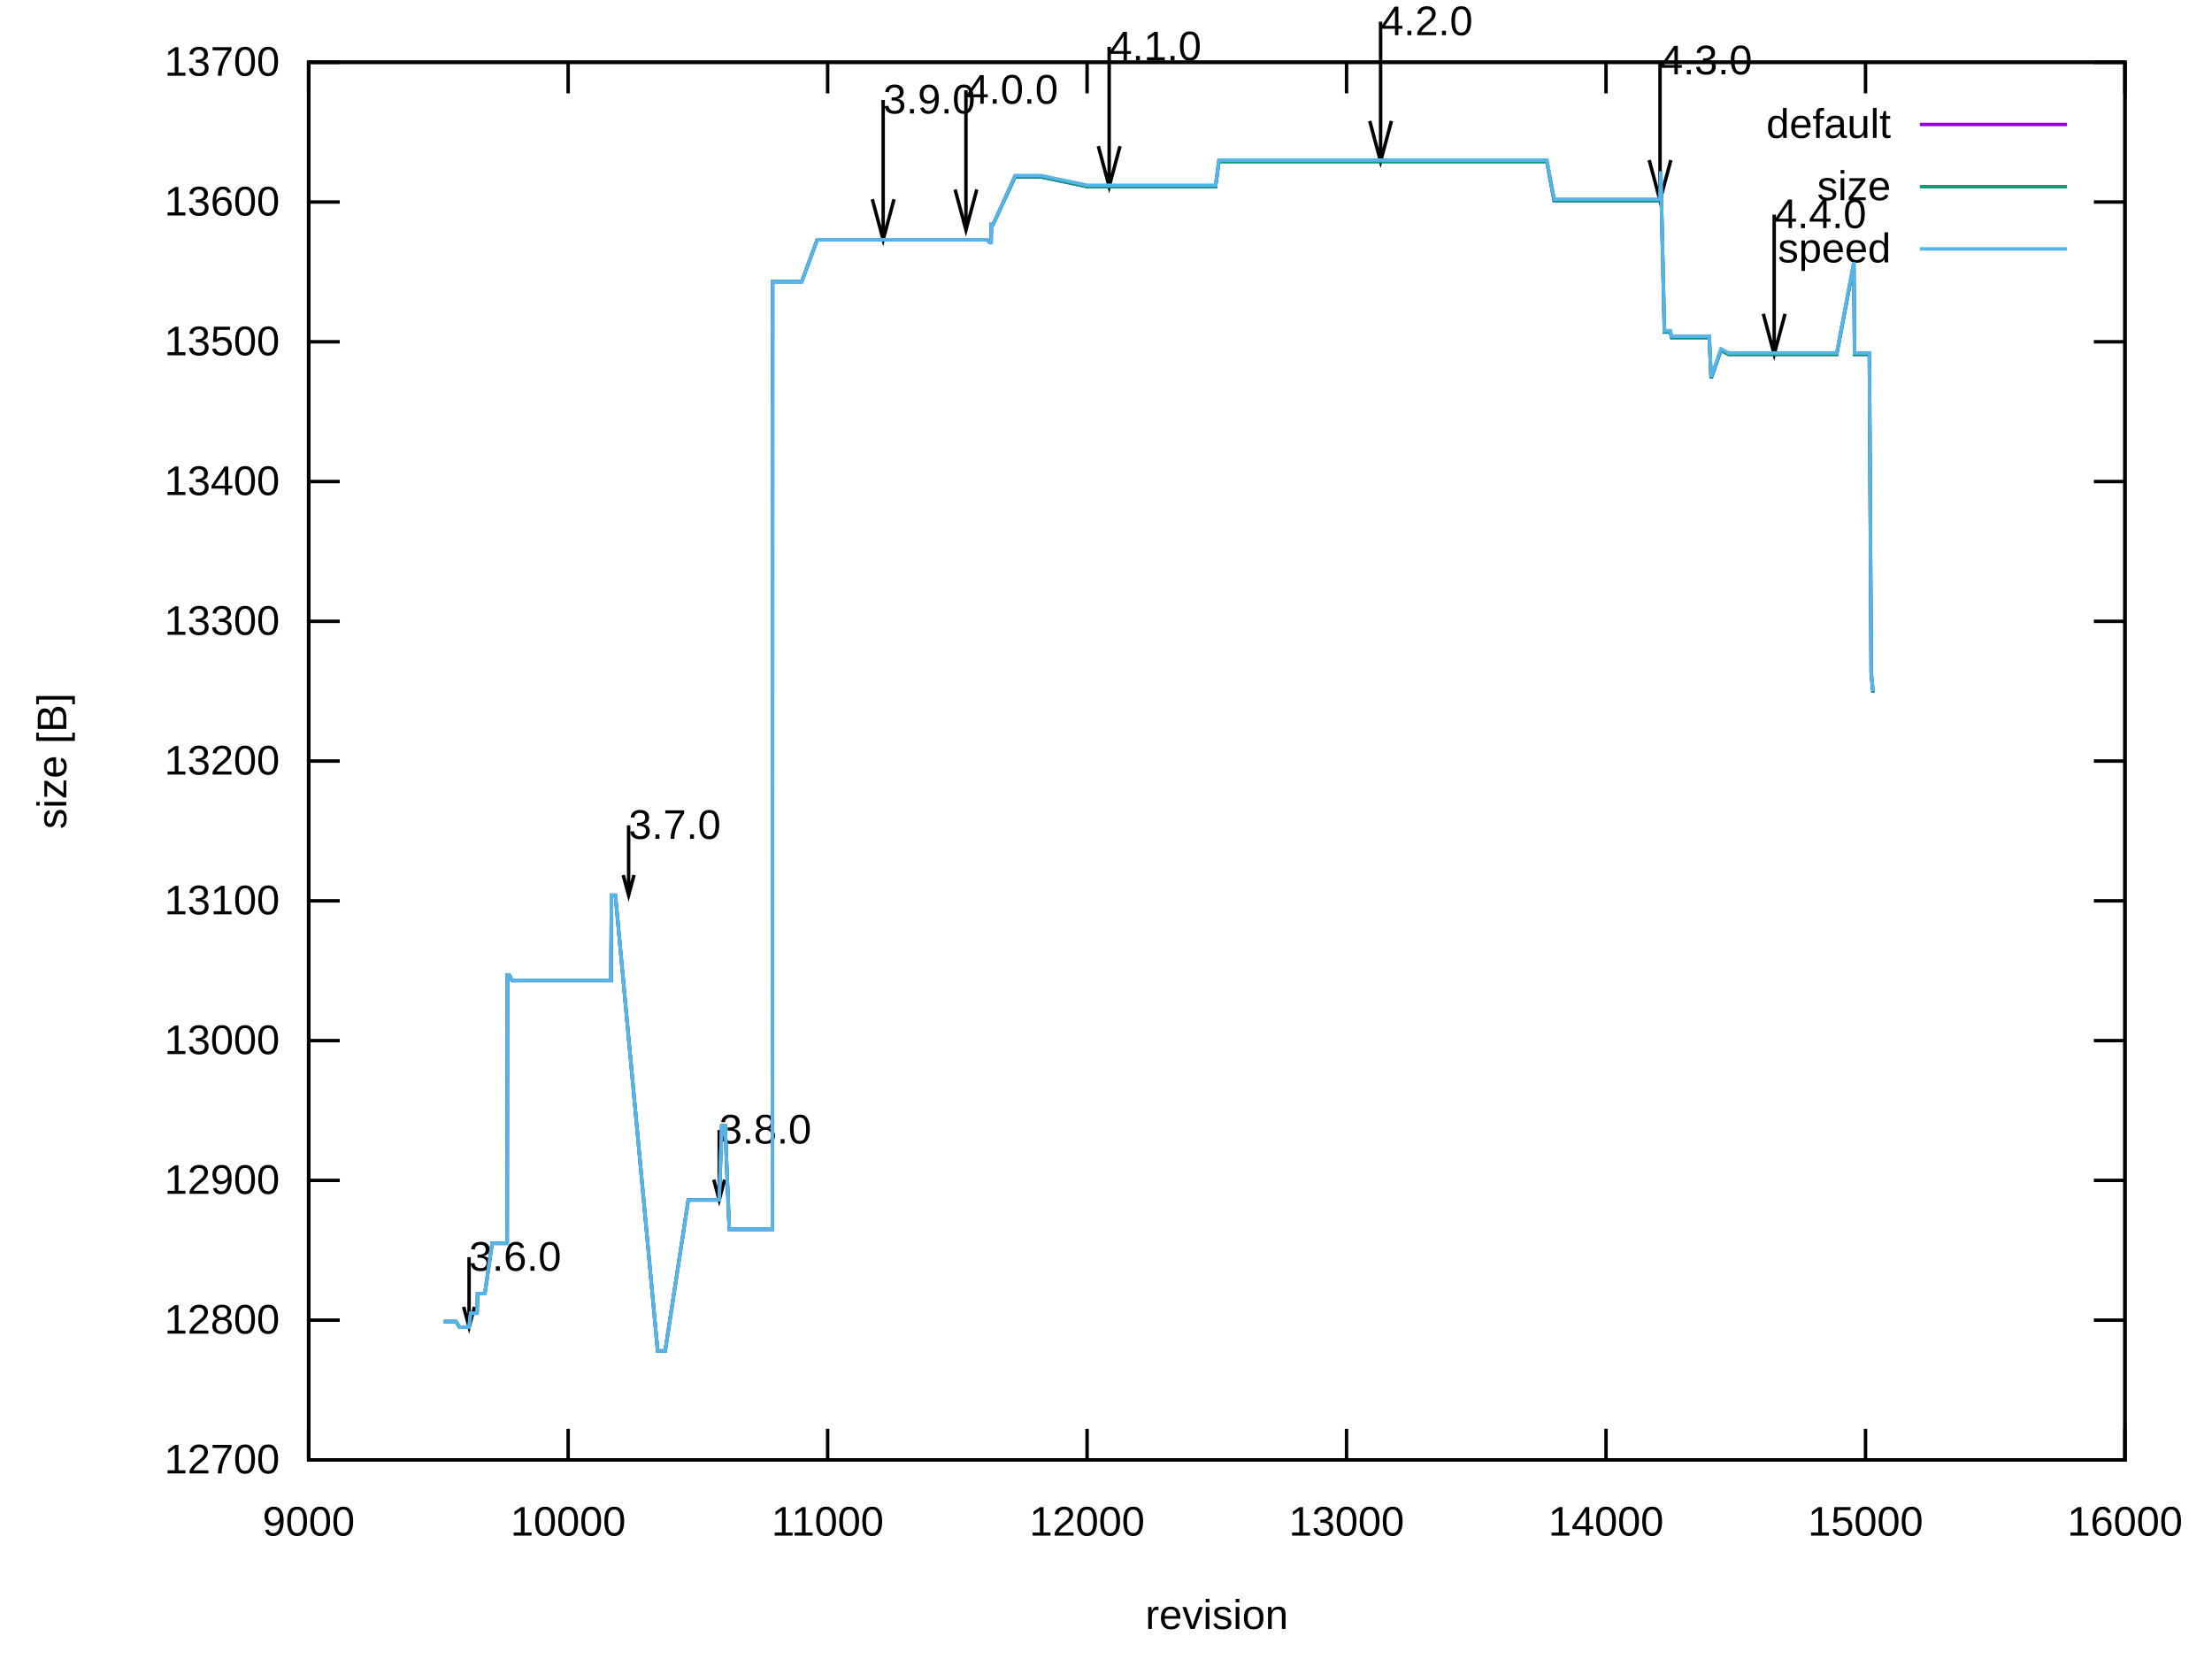
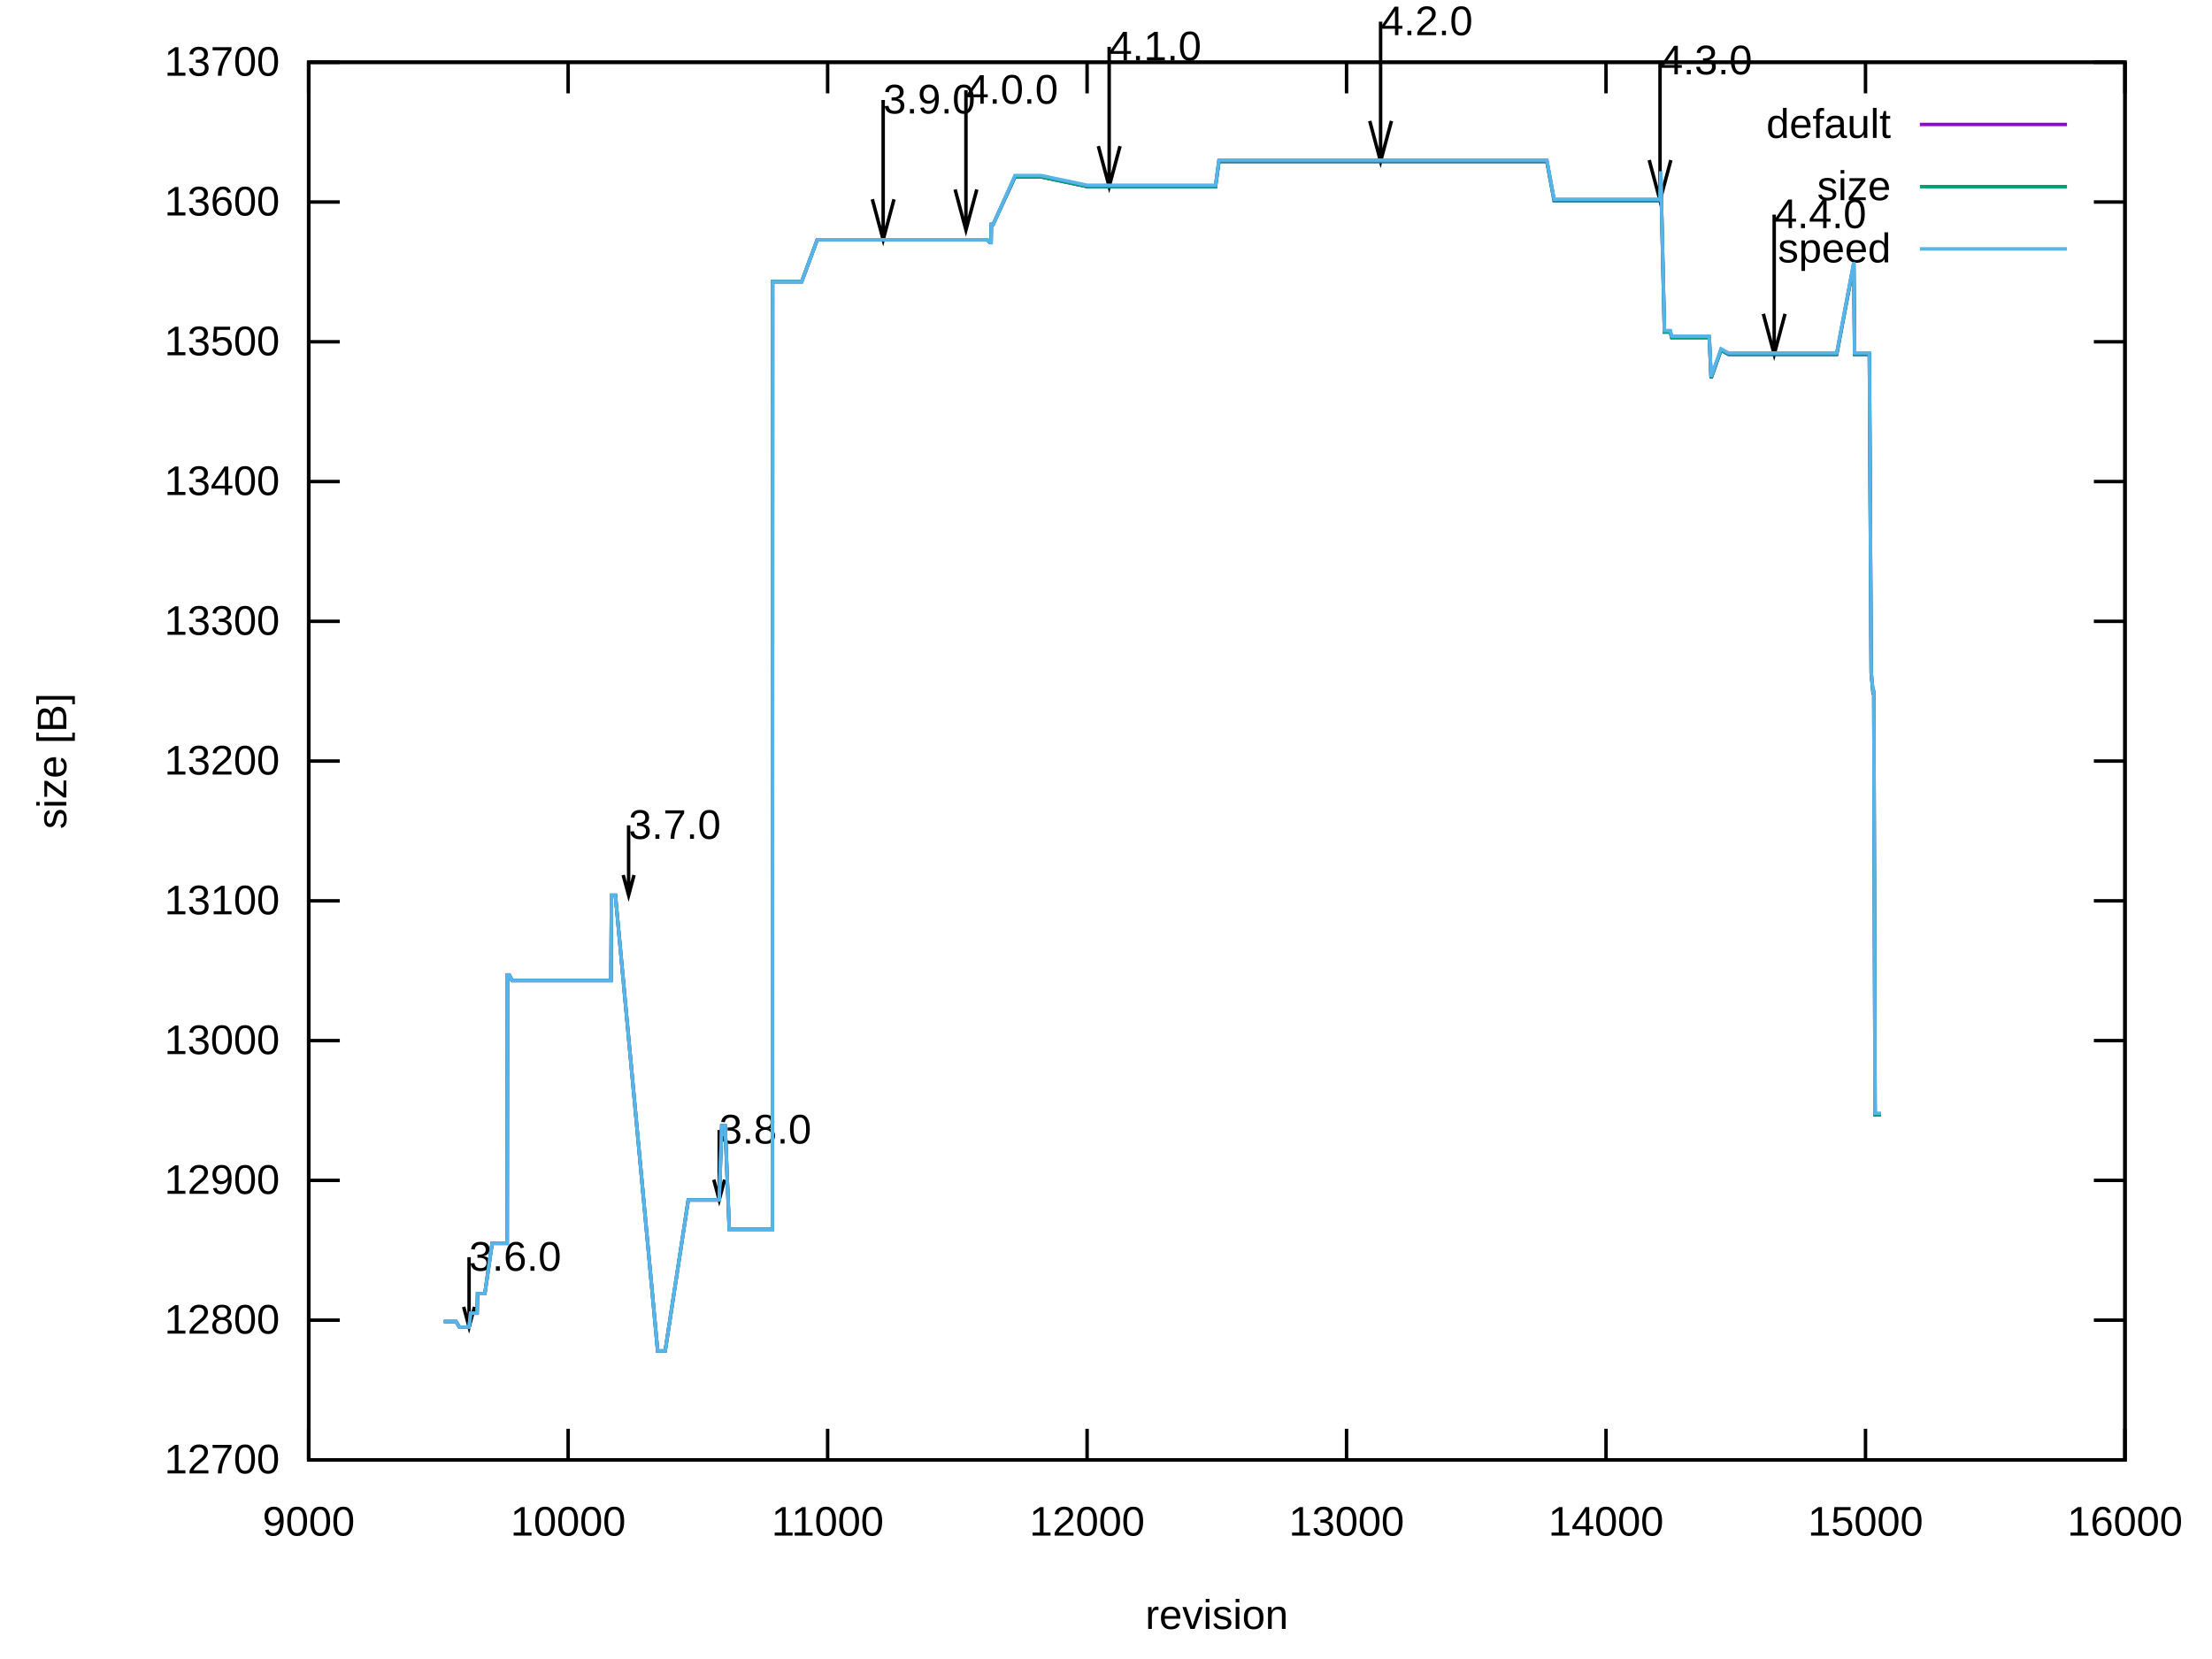
<svg xmlns="http://www.w3.org/2000/svg" xmlns:xlink="http://www.w3.org/1999/xlink" width="640" height="480" viewBox="0 0 640 480">
  <g id="gnuplot_canvas">
    <rect x="0" y="0" width="640" height="480" fill="none" />
    <defs>
      <circle id="gpDot" r="0.5" stroke-width="0.5" stroke="currentColor" />
      <path id="gpPt0" stroke-width="0.222" stroke="currentColor" d="M-1,0 h2 M0,-1 v2" />
      <path id="gpPt1" stroke-width="0.222" stroke="currentColor" d="M-1,-1 L1,1 M1,-1 L-1,1" />
      <path id="gpPt2" stroke-width="0.222" stroke="currentColor" d="M-1,0 L1,0 M0,-1 L0,1 M-1,-1 L1,1 M-1,1 L1,-1" />
      <rect id="gpPt3" stroke-width="0.222" stroke="currentColor" x="-1" y="-1" width="2" height="2" />
      <rect id="gpPt4" stroke-width="0.222" stroke="currentColor" fill="currentColor" x="-1" y="-1" width="2" height="2" />
      <circle id="gpPt5" stroke-width="0.222" stroke="currentColor" cx="0" cy="0" r="1" />
      <use xlink:href="#gpPt5" id="gpPt6" fill="currentColor" stroke="none" />
      <path id="gpPt7" stroke-width="0.222" stroke="currentColor" d="M0,-1.33 L-1.33,0.67 L1.33,0.67 z" />
      <use xlink:href="#gpPt7" id="gpPt8" fill="currentColor" stroke="none" />
      <use xlink:href="#gpPt7" id="gpPt9" stroke="currentColor" transform="rotate(180)" />
      <use xlink:href="#gpPt9" id="gpPt10" fill="currentColor" stroke="none" />
      <use xlink:href="#gpPt3" id="gpPt11" stroke="currentColor" transform="rotate(45)" />
      <use xlink:href="#gpPt11" id="gpPt12" fill="currentColor" stroke="none" />
      <path id="gpPt13" stroke-width="0.222" stroke="currentColor" d="M0,1.330 L1.265,0.411 L0.782,-1.067 L-0.782,-1.076 L-1.265,0.411 z" />
      <use xlink:href="#gpPt13" id="gpPt14" fill="currentColor" stroke="none" />
      <filter id="textbox" filterUnits="objectBoundingBox" x="0" y="0" height="1" width="1">
        <feFlood flood-color="white" flood-opacity="1" result="bgnd" />
        <feComposite in="SourceGraphic" in2="bgnd" operator="atop" />
      </filter>
      <filter id="greybox" filterUnits="objectBoundingBox" x="0" y="0" height="1" width="1">
        <feFlood flood-color="lightgrey" flood-opacity="1" result="grey" />
        <feComposite in="SourceGraphic" in2="grey" operator="atop" />
      </filter>
    </defs>
    <g fill="none" color="white" stroke="currentColor" stroke-width="1.00" stroke-linecap="butt" stroke-linejoin="miter">
</g>
    <g fill="none" color="black" stroke="currentColor" stroke-width="1.00" stroke-linecap="butt" stroke-linejoin="miter">
      <path stroke="black" d="M89.31,422.40 L98.31,422.40 M614.82,422.40 L605.82,422.40  " />
      <g transform="translate(80.92,426.30)" stroke="none" fill="black" font-family="Arial" font-size="12.00" text-anchor="end">
        <text>
          <tspan font-family="Arial"> 12700</tspan>
        </text>
      </g>
    </g>
    <g fill="none" color="black" stroke="currentColor" stroke-width="1.00" stroke-linecap="butt" stroke-linejoin="miter">
      <path stroke="black" d="M89.31,381.96 L98.31,381.96 M614.82,381.96 L605.82,381.96  " />
      <g transform="translate(80.92,385.86)" stroke="none" fill="black" font-family="Arial" font-size="12.00" text-anchor="end">
        <text>
          <tspan font-family="Arial"> 12800</tspan>
        </text>
      </g>
    </g>
    <g fill="none" color="black" stroke="currentColor" stroke-width="1.00" stroke-linecap="butt" stroke-linejoin="miter">
      <path stroke="black" d="M89.31,341.52 L98.31,341.52 M614.82,341.52 L605.82,341.52  " />
      <g transform="translate(80.92,345.42)" stroke="none" fill="black" font-family="Arial" font-size="12.00" text-anchor="end">
        <text>
          <tspan font-family="Arial"> 12900</tspan>
        </text>
      </g>
    </g>
    <g fill="none" color="black" stroke="currentColor" stroke-width="1.00" stroke-linecap="butt" stroke-linejoin="miter">
      <path stroke="black" d="M89.31,301.08 L98.31,301.08 M614.82,301.08 L605.82,301.08  " />
      <g transform="translate(80.92,304.98)" stroke="none" fill="black" font-family="Arial" font-size="12.00" text-anchor="end">
        <text>
          <tspan font-family="Arial"> 13000</tspan>
        </text>
      </g>
    </g>
    <g fill="none" color="black" stroke="currentColor" stroke-width="1.00" stroke-linecap="butt" stroke-linejoin="miter">
      <path stroke="black" d="M89.31,260.64 L98.31,260.64 M614.82,260.64 L605.82,260.64  " />
      <g transform="translate(80.92,264.54)" stroke="none" fill="black" font-family="Arial" font-size="12.00" text-anchor="end">
        <text>
          <tspan font-family="Arial"> 13100</tspan>
        </text>
      </g>
    </g>
    <g fill="none" color="black" stroke="currentColor" stroke-width="1.00" stroke-linecap="butt" stroke-linejoin="miter">
      <path stroke="black" d="M89.31,220.20 L98.31,220.20 M614.82,220.20 L605.82,220.20  " />
      <g transform="translate(80.92,224.10)" stroke="none" fill="black" font-family="Arial" font-size="12.00" text-anchor="end">
        <text>
          <tspan font-family="Arial"> 13200</tspan>
        </text>
      </g>
    </g>
    <g fill="none" color="black" stroke="currentColor" stroke-width="1.00" stroke-linecap="butt" stroke-linejoin="miter">
      <path stroke="black" d="M89.31,179.77 L98.31,179.77 M614.82,179.77 L605.82,179.77  " />
      <g transform="translate(80.92,183.67)" stroke="none" fill="black" font-family="Arial" font-size="12.00" text-anchor="end">
        <text>
          <tspan font-family="Arial"> 13300</tspan>
        </text>
      </g>
    </g>
    <g fill="none" color="black" stroke="currentColor" stroke-width="1.00" stroke-linecap="butt" stroke-linejoin="miter">
      <path stroke="black" d="M89.31,139.33 L98.31,139.33 M614.82,139.33 L605.82,139.33  " />
      <g transform="translate(80.92,143.23)" stroke="none" fill="black" font-family="Arial" font-size="12.00" text-anchor="end">
        <text>
          <tspan font-family="Arial"> 13400</tspan>
        </text>
      </g>
    </g>
    <g fill="none" color="black" stroke="currentColor" stroke-width="1.00" stroke-linecap="butt" stroke-linejoin="miter">
      <path stroke="black" d="M89.31,98.89 L98.31,98.89 M614.82,98.89 L605.82,98.89  " />
      <g transform="translate(80.92,102.79)" stroke="none" fill="black" font-family="Arial" font-size="12.00" text-anchor="end">
        <text>
          <tspan font-family="Arial"> 13500</tspan>
        </text>
      </g>
    </g>
    <g fill="none" color="black" stroke="currentColor" stroke-width="1.00" stroke-linecap="butt" stroke-linejoin="miter">
      <path stroke="black" d="M89.31,58.45 L98.31,58.45 M614.82,58.45 L605.82,58.45  " />
      <g transform="translate(80.92,62.35)" stroke="none" fill="black" font-family="Arial" font-size="12.00" text-anchor="end">
        <text>
          <tspan font-family="Arial"> 13600</tspan>
        </text>
      </g>
    </g>
    <g fill="none" color="black" stroke="currentColor" stroke-width="1.00" stroke-linecap="butt" stroke-linejoin="miter">
      <path stroke="black" d="M89.31,18.01 L98.31,18.01 M614.82,18.01 L605.82,18.01  " />
      <g transform="translate(80.92,21.91)" stroke="none" fill="black" font-family="Arial" font-size="12.00" text-anchor="end">
        <text>
          <tspan font-family="Arial"> 13700</tspan>
        </text>
      </g>
    </g>
    <g fill="none" color="black" stroke="currentColor" stroke-width="1.00" stroke-linecap="butt" stroke-linejoin="miter">
      <path stroke="black" d="M89.31,422.40 L89.31,413.40 M89.31,18.01 L89.31,27.01  " />
      <g transform="translate(89.31,444.30)" stroke="none" fill="black" font-family="Arial" font-size="12.00" text-anchor="middle">
        <text>
          <tspan font-family="Arial"> 9000</tspan>
        </text>
      </g>
    </g>
    <g fill="none" color="black" stroke="currentColor" stroke-width="1.00" stroke-linecap="butt" stroke-linejoin="miter">
      <path stroke="black" d="M164.38,422.40 L164.38,413.40 M164.38,18.01 L164.38,27.01  " />
      <g transform="translate(164.38,444.30)" stroke="none" fill="black" font-family="Arial" font-size="12.00" text-anchor="middle">
        <text>
          <tspan font-family="Arial"> 10000</tspan>
        </text>
      </g>
    </g>
    <g fill="none" color="black" stroke="currentColor" stroke-width="1.00" stroke-linecap="butt" stroke-linejoin="miter">
      <path stroke="black" d="M239.46,422.40 L239.46,413.40 M239.46,18.01 L239.46,27.01  " />
      <g transform="translate(239.46,444.30)" stroke="none" fill="black" font-family="Arial" font-size="12.00" text-anchor="middle">
        <text>
          <tspan font-family="Arial"> 11000</tspan>
        </text>
      </g>
    </g>
    <g fill="none" color="black" stroke="currentColor" stroke-width="1.00" stroke-linecap="butt" stroke-linejoin="miter">
      <path stroke="black" d="M314.53,422.40 L314.53,413.40 M314.53,18.01 L314.53,27.01  " />
      <g transform="translate(314.53,444.30)" stroke="none" fill="black" font-family="Arial" font-size="12.00" text-anchor="middle">
        <text>
          <tspan font-family="Arial"> 12000</tspan>
        </text>
      </g>
    </g>
    <g fill="none" color="black" stroke="currentColor" stroke-width="1.00" stroke-linecap="butt" stroke-linejoin="miter">
      <path stroke="black" d="M389.60,422.40 L389.60,413.40 M389.60,18.01 L389.60,27.01  " />
      <g transform="translate(389.60,444.30)" stroke="none" fill="black" font-family="Arial" font-size="12.00" text-anchor="middle">
        <text>
          <tspan font-family="Arial"> 13000</tspan>
        </text>
      </g>
    </g>
    <g fill="none" color="black" stroke="currentColor" stroke-width="1.00" stroke-linecap="butt" stroke-linejoin="miter">
      <path stroke="black" d="M464.67,422.40 L464.67,413.40 M464.67,18.01 L464.67,27.01  " />
      <g transform="translate(464.67,444.30)" stroke="none" fill="black" font-family="Arial" font-size="12.00" text-anchor="middle">
        <text>
          <tspan font-family="Arial"> 14000</tspan>
        </text>
      </g>
    </g>
    <g fill="none" color="black" stroke="currentColor" stroke-width="1.00" stroke-linecap="butt" stroke-linejoin="miter">
      <path stroke="black" d="M539.75,422.40 L539.75,413.40 M539.75,18.01 L539.75,27.01  " />
      <g transform="translate(539.75,444.30)" stroke="none" fill="black" font-family="Arial" font-size="12.00" text-anchor="middle">
        <text>
          <tspan font-family="Arial"> 15000</tspan>
        </text>
      </g>
    </g>
    <g fill="none" color="black" stroke="currentColor" stroke-width="1.00" stroke-linecap="butt" stroke-linejoin="miter">
      <path stroke="black" d="M614.82,422.40 L614.82,413.40 M614.82,18.01 L614.82,27.01  " />
      <g transform="translate(614.82,444.30)" stroke="none" fill="black" font-family="Arial" font-size="12.00" text-anchor="middle">
        <text>
          <tspan font-family="Arial"> 16000</tspan>
        </text>
      </g>
    </g>
    <g fill="none" color="black" stroke="currentColor" stroke-width="1.00" stroke-linecap="butt" stroke-linejoin="miter">
</g>
    <g fill="none" color="black" stroke="currentColor" stroke-width="1.00" stroke-linecap="butt" stroke-linejoin="miter">
      <path stroke="black" d="M89.31,18.01 L89.31,422.40 L614.82,422.40 L614.82,18.01 L89.31,18.01 Z  " />
      <g transform="translate(135.71,367.66)" stroke="none" fill="black" font-family="Arial" font-size="12.00" text-anchor="start">
        <text>
          <tspan font-family="Arial">3.6.0</tspan>
        </text>
      </g>
      <g transform="translate(181.87,242.71)" stroke="none" fill="black" font-family="Arial" font-size="12.00" text-anchor="start">
        <text>
          <tspan font-family="Arial">3.7.0</tspan>
        </text>
      </g>
      <g transform="translate(208.08,330.86)" stroke="none" fill="black" font-family="Arial" font-size="12.00" text-anchor="start">
        <text>
          <tspan font-family="Arial">3.8.0</tspan>
        </text>
      </g>
      <g transform="translate(255.52,32.83)" stroke="none" fill="black" font-family="Arial" font-size="12.00" text-anchor="start">
        <text>
          <tspan font-family="Arial">3.9.0</tspan>
        </text>
      </g>
      <g transform="translate(279.47,30.00)" stroke="none" fill="black" font-family="Arial" font-size="12.00" text-anchor="start">
        <text>
          <tspan font-family="Arial">4.0.0</tspan>
        </text>
      </g>
      <g transform="translate(320.91,17.46)" stroke="none" fill="black" font-family="Arial" font-size="12.00" text-anchor="start">
        <text>
          <tspan font-family="Arial">4.1.0</tspan>
        </text>
      </g>
      <g transform="translate(399.44,10.18)" stroke="none" fill="black" font-family="Arial" font-size="12.00" text-anchor="start">
        <text>
          <tspan font-family="Arial">4.2.0</tspan>
        </text>
      </g>
      <g transform="translate(480.29,21.51)" stroke="none" fill="black" font-family="Arial" font-size="12.00" text-anchor="start">
        <text>
          <tspan font-family="Arial">4.3.0</tspan>
        </text>
      </g>
      <g transform="translate(513.32,65.99)" stroke="none" fill="black" font-family="Arial" font-size="12.00" text-anchor="start">
        <text>
          <tspan font-family="Arial">4.4.0</tspan>
        </text>
      </g>
    </g>
    <g fill="none" color="black" stroke="currentColor" stroke-width="1.00" stroke-linecap="butt" stroke-linejoin="miter">
      <path stroke="black" d="M134.15,378.12 L135.72,383.97 L137.29,378.12 M135.72,363.75 L135.72,383.97  " />
    </g>
    <g fill="none" color="black" stroke="currentColor" stroke-width="1.00" stroke-linecap="butt" stroke-linejoin="miter">
      <path stroke="black" d="M180.31,253.17 L181.88,259.02 L183.45,253.17 M181.88,238.80 L181.88,259.02  " />
    </g>
    <g fill="none" color="black" stroke="currentColor" stroke-width="1.00" stroke-linecap="butt" stroke-linejoin="miter">
      <path stroke="black" d="M206.52,341.32 L208.09,347.17 L209.66,341.32 M208.09,326.95 L208.09,347.17  " />
    </g>
    <g fill="none" color="black" stroke="currentColor" stroke-width="1.00" stroke-linecap="butt" stroke-linejoin="miter">
      <path stroke="black" d="M252.39,57.65 L255.53,69.36 L258.67,57.65 M255.53,28.92 L255.53,69.36  " />
    </g>
    <g fill="none" color="black" stroke="currentColor" stroke-width="1.00" stroke-linecap="butt" stroke-linejoin="miter">
      <path stroke="black" d="M276.34,54.82 L279.48,66.53 L282.62,54.82 M279.48,26.09 L279.48,66.53  " />
    </g>
    <g fill="none" color="black" stroke="currentColor" stroke-width="1.00" stroke-linecap="butt" stroke-linejoin="miter">
      <path stroke="black" d="M317.78,42.28 L320.92,53.99 L324.06,42.28 M320.92,13.55 L320.92,53.99  " />
    </g>
    <g fill="none" color="black" stroke="currentColor" stroke-width="1.00" stroke-linecap="butt" stroke-linejoin="miter">
      <path stroke="black" d="M396.31,35.00 L399.45,46.71 L402.59,35.00 M399.45,6.27 L399.45,46.71  " />
    </g>
    <g fill="none" color="black" stroke="currentColor" stroke-width="1.00" stroke-linecap="butt" stroke-linejoin="miter">
      <path stroke="black" d="M477.17,46.32 L480.30,58.03 L483.43,46.32 M480.30,17.60 L480.30,58.03  " />
    </g>
    <g fill="none" color="black" stroke="currentColor" stroke-width="1.00" stroke-linecap="butt" stroke-linejoin="miter">
      <path stroke="black" d="M510.19,90.81 L513.33,102.52 L516.47,90.81 M513.33,62.08 L513.33,102.52  " />
    </g>
    <g fill="none" color="black" stroke="currentColor" stroke-width="1.00" stroke-linecap="butt" stroke-linejoin="miter">
</g>
    <g id="gnuplot_plot_1">
      <g fill="none" color="black" stroke="currentColor" stroke-width="1.00" stroke-linecap="butt" stroke-linejoin="miter">
        <g transform="translate(547.09,39.91)" stroke="none" fill="black" font-family="Arial" font-size="12.00" text-anchor="end">
          <text>
            <tspan font-family="Arial">default</tspan>
          </text>
        </g>
      </g>
      <g fill="none" color="black" stroke="currentColor" stroke-width="1.00" stroke-linecap="butt" stroke-linejoin="miter">
-         <path stroke="rgb(148,   0, 211)" d="M555.48,36.01 L598.04,36.01 M128.42,382.37 L129.85,382.37 L130.60,382.37 L131.95,382.37 L132.93,383.98 L133.53,383.98   L134.05,383.98 L134.43,383.98 L134.50,383.98 L134.58,383.98 L134.65,383.98 L135.71,383.98 L136.16,379.94 L136.76,379.94   L136.98,379.94 L137.06,379.94 L137.13,379.94 L137.21,379.94 L137.36,379.94 L137.73,379.94 L137.81,379.94 L138.03,379.94   L138.18,374.28 L138.33,374.28 L138.41,374.28 L138.78,374.28 L139.01,374.28 L139.16,374.28 L139.23,374.28 L139.31,374.28   L140.28,374.28 L142.39,359.72 L144.11,359.72 L144.86,359.72 L145.39,359.72 L145.69,359.72 L146.44,359.72 L146.67,359.72   L146.74,359.72 L146.82,282.08 L146.89,282.08 L147.34,282.08 L148.17,283.69 L148.62,283.69 L148.69,283.69 L148.84,283.69   L149.14,283.69 L149.59,283.69 L149.89,283.69 L149.97,283.69 L150.49,283.69 L150.72,283.69 L150.79,283.69 L150.87,283.69   L151.62,283.69 L151.77,283.69 L152.07,283.69 L155.30,283.69 L160.55,283.69 L160.85,283.69 L161.00,283.69 L161.08,283.69   L161.46,283.69 L176.62,283.69 L176.77,283.69 L176.92,259.03 L177.45,259.03 L177.97,259.03 L178.05,259.03 L190.28,390.86   L190.58,390.86 L190.66,390.86 L191.86,390.86 L191.93,390.86 L192.46,390.86 L199.14,347.18 L201.54,347.18 L202.67,347.18   L204.92,347.18 L206.27,347.18 L208.08,347.18 L208.83,325.75 L209.50,325.75 L209.80,325.75 L211.00,355.68 L212.43,355.68   L212.80,355.68 L213.63,355.68 L213.93,355.68 L214.53,355.68 L222.56,355.68 L223.09,355.68 L223.39,355.68 L223.47,355.68   L223.54,81.50 L223.69,81.50 L224.44,81.50 L231.95,81.50 L236.45,69.37 L237.50,69.37 L245.99,69.37 L246.96,69.37   L250.72,69.37 L255.52,69.37 L258.97,69.37 L264.23,69.37 L264.61,69.37 L267.31,69.37 L272.11,69.37 L272.34,69.37   L273.01,69.37 L277.52,69.37 L277.67,69.37 L279.47,69.37 L283.45,69.37 L285.55,69.37 L285.63,69.37 L286.38,70.18   L286.75,70.18 L286.83,64.92 L287.28,64.92 L287.35,64.92 L293.66,51.17 L301.17,51.17 L314.60,54.00 L318.73,54.00   L320.91,54.00 L321.89,54.00 L322.04,54.00 L322.19,54.00 L322.49,54.00 L322.71,54.00 L323.09,54.00 L343.96,54.00   L345.68,54.00 L346.81,54.00 L348.31,54.00 L349.36,54.00 L351.16,54.00 L351.69,54.00 L352.67,46.72 L362.73,46.72   L365.05,46.72 L366.25,46.72 L366.48,46.72 L370.53,46.72 L373.39,46.72 L374.21,46.72 L376.61,46.72 L379.24,46.72   L380.22,46.72 L381.42,46.72 L382.09,46.72 L387.27,46.72 L399.44,46.72 L404.62,46.72 L412.12,46.72 L426.76,46.72   L441.33,46.72 L442.08,46.72 L442.83,46.72 L445.76,46.72 L447.56,46.72 L449.66,58.04 L457.17,58.04 L464.67,58.04   L478.49,58.04 L480.29,58.04 L480.51,49.96 L481.57,96.06 L482.32,96.06 L482.54,96.06 L483.14,96.06 L483.29,96.06   L483.67,97.67 L487.20,97.67 L490.65,97.67 L492.45,97.67 L494.55,97.67 L495.08,109.40 L497.93,101.31 L500.11,102.53   L502.96,102.53 L504.31,102.53 L513.32,102.53 L513.47,102.53 L517.98,102.53 L520.08,102.53 L526.01,102.53 L531.41,102.53   L536.37,76.24 L536.59,102.53 L539.45,102.53 L540.87,102.53 L541.40,194.73 L541.92,200.39  " />
+         <path stroke="rgb(148,   0, 211)" d="M555.48,36.01 L598.04,36.01 M128.42,382.37 L129.85,382.37 L130.60,382.37 L131.95,382.37 L132.93,383.98 L133.53,383.98   L134.05,383.98 L134.43,383.98 L134.50,383.98 L134.58,383.98 L134.65,383.98 L135.71,383.98 L136.16,379.94 L136.76,379.94   L136.98,379.94 L137.06,379.94 L137.13,379.94 L137.21,379.94 L137.36,379.94 L137.73,379.94 L137.81,379.94 L138.03,379.94   L138.18,374.28 L138.33,374.28 L138.41,374.28 L138.78,374.28 L139.01,374.28 L139.16,374.28 L139.23,374.28 L139.31,374.28   L140.28,374.28 L142.39,359.72 L144.11,359.72 L144.86,359.72 L145.39,359.72 L145.69,359.72 L146.44,359.72 L146.67,359.72   L146.74,359.72 L146.82,282.08 L146.89,282.08 L147.34,282.08 L148.17,283.69 L148.62,283.69 L148.69,283.69 L148.84,283.69   L149.14,283.69 L149.59,283.69 L149.89,283.69 L149.97,283.69 L150.49,283.69 L150.72,283.69 L150.79,283.69 L150.87,283.69   L151.62,283.69 L151.77,283.69 L152.07,283.69 L155.30,283.69 L160.55,283.69 L160.85,283.69 L161.00,283.69 L161.08,283.69   L161.46,283.69 L176.62,283.69 L176.77,283.69 L176.92,259.03 L177.45,259.03 L177.97,259.03 L178.05,259.03 L190.28,390.86   L190.58,390.86 L190.66,390.86 L191.86,390.86 L191.93,390.86 L192.46,390.86 L199.14,347.18 L201.54,347.18 L202.67,347.18   L204.92,347.18 L206.27,347.18 L208.08,347.18 L208.83,325.75 L209.50,325.75 L209.80,325.75 L211.00,355.68 L212.43,355.68   L212.80,355.68 L213.63,355.68 L213.93,355.68 L214.53,355.68 L222.56,355.68 L223.09,355.68 L223.39,355.68 L223.47,355.68   L223.54,81.50 L223.69,81.50 L224.44,81.50 L231.95,81.50 L236.45,69.37 L237.50,69.37 L245.99,69.37 L246.96,69.37   L250.72,69.37 L255.52,69.37 L258.97,69.37 L264.23,69.37 L264.61,69.37 L267.31,69.37 L272.11,69.37 L272.34,69.37   L273.01,69.37 L277.52,69.37 L277.67,69.37 L279.47,69.37 L283.45,69.37 L285.55,69.37 L285.63,69.37 L286.38,70.18   L286.75,70.18 L286.83,64.92 L287.28,64.92 L287.35,64.92 L293.66,51.17 L301.17,51.17 L314.60,54.00 L318.73,54.00   L320.91,54.00 L321.89,54.00 L322.04,54.00 L322.19,54.00 L322.49,54.00 L322.71,54.00 L323.09,54.00 L343.96,54.00   L345.68,54.00 L346.81,54.00 L348.31,54.00 L349.36,54.00 L351.16,54.00 L351.69,54.00 L352.67,46.72 L362.73,46.72   L365.05,46.72 L366.25,46.72 L366.48,46.72 L370.53,46.72 L373.39,46.72 L374.21,46.72 L376.61,46.72 L379.24,46.72   L380.22,46.72 L381.42,46.72 L382.09,46.72 L387.27,46.72 L399.44,46.72 L404.62,46.72 L412.12,46.72 L426.76,46.72   L441.33,46.72 L442.08,46.72 L442.83,46.72 L445.76,46.72 L447.56,46.72 L449.66,58.04 L457.17,58.04 L464.67,58.04   L478.49,58.04 L480.29,58.04 L480.51,49.96 L481.57,96.06 L482.32,96.06 L482.54,96.06 L483.14,96.06 L483.29,96.06   L483.67,97.67 L487.20,97.67 L490.65,97.67 L492.45,97.67 L494.55,97.67 L495.08,109.40 L497.93,101.31 L500.11,102.53   L502.96,102.53 L504.31,102.53 L513.32,102.53 L513.47,102.53 L517.98,102.53 L520.08,102.53 L526.01,102.53 L531.41,102.53   L536.37,76.24 L536.59,102.53 L539.45,102.53 L540.87,102.53 L541.40,194.73 L541.92,200.39 L542.15,200.39 L542.52,322.52   L544.25,322.52  " />
      </g>
    </g>
    <g id="gnuplot_plot_2">
      <g fill="none" color="black" stroke="currentColor" stroke-width="1.00" stroke-linecap="butt" stroke-linejoin="miter">
        <g transform="translate(547.09,57.91)" stroke="none" fill="black" font-family="Arial" font-size="12.00" text-anchor="end">
          <text>
            <tspan font-family="Arial">size</tspan>
          </text>
        </g>
      </g>
      <g fill="none" color="black" stroke="currentColor" stroke-width="1.00" stroke-linecap="butt" stroke-linejoin="miter">
-         <path stroke="rgb(  0, 158, 115)" d="M555.48,54.01 L598.04,54.01 M128.42,382.37 L129.85,382.37 L130.60,382.37 L131.95,382.37 L132.93,383.98 L133.53,383.98   L134.05,383.98 L134.43,383.98 L134.50,383.98 L134.58,383.98 L134.65,383.98 L135.71,383.98 L136.16,379.94 L136.76,379.94   L136.98,379.94 L137.06,379.94 L137.13,379.94 L137.21,379.94 L137.36,379.94 L137.73,379.94 L137.81,379.94 L138.03,379.94   L138.18,374.28 L138.33,374.28 L138.41,374.28 L138.78,374.28 L139.01,374.28 L139.16,374.28 L139.23,374.28 L139.31,374.28   L140.28,374.28 L142.39,359.72 L144.11,359.72 L144.86,359.72 L145.39,359.72 L145.69,359.72 L146.44,359.72 L146.67,359.72   L146.74,359.72 L146.82,282.08 L146.89,282.08 L147.34,282.08 L148.17,283.69 L148.62,283.69 L148.69,283.69 L148.84,283.69   L149.14,283.69 L149.59,283.69 L149.89,283.69 L149.97,283.69 L150.49,283.69 L150.72,283.69 L150.79,283.69 L150.87,283.69   L151.62,283.69 L151.77,283.69 L152.07,283.69 L155.30,283.69 L160.55,283.69 L160.85,283.69 L161.00,283.69 L161.08,283.69   L161.46,283.69 L176.62,283.69 L176.77,283.69 L176.92,259.03 L177.45,259.03 L177.97,259.03 L178.05,259.03 L190.28,390.86   L190.58,390.86 L190.66,390.86 L191.86,390.86 L191.93,390.86 L192.46,390.86 L199.14,347.18 L201.54,347.18 L202.67,347.18   L204.92,347.18 L206.27,347.18 L208.08,347.18 L208.83,325.75 L209.50,325.75 L209.80,325.75 L211.00,355.68 L212.43,355.68   L212.80,355.68 L213.63,355.68 L213.93,355.68 L214.53,355.68 L222.56,355.68 L223.09,355.68 L223.39,355.68 L223.47,355.68   L223.54,81.50 L223.69,81.50 L224.44,81.50 L231.95,81.50 L236.45,69.37 L237.50,69.37 L245.99,69.37 L246.96,69.37   L250.72,69.37 L255.52,69.37 L258.97,69.37 L264.23,69.37 L264.61,69.37 L267.31,69.37 L272.11,69.37 L272.34,69.37   L273.01,69.37 L277.52,69.37 L277.67,69.37 L279.47,69.37 L283.45,69.37 L285.55,69.37 L285.63,69.37 L286.38,70.18   L286.75,70.18 L286.83,64.92 L287.28,64.92 L287.35,64.92 L293.66,51.17 L301.17,51.17 L314.60,54.00 L318.73,54.00   L320.91,54.00 L321.89,54.00 L322.04,54.00 L322.19,54.00 L322.49,54.00 L322.71,54.00 L323.09,54.00 L343.96,54.00   L345.68,54.00 L346.81,54.00 L348.31,54.00 L349.36,54.00 L351.16,54.00 L351.69,54.00 L352.67,46.72 L362.73,46.72   L365.05,46.72 L366.25,46.72 L366.48,46.72 L370.53,46.72 L373.39,46.72 L374.21,46.72 L376.61,46.72 L379.24,46.72   L380.22,46.72 L381.42,46.72 L382.09,46.72 L387.27,46.72 L399.44,46.72 L404.62,46.72 L412.12,46.72 L426.76,46.72   L441.33,46.72 L442.08,46.72 L442.83,46.72 L445.76,46.72 L447.56,46.72 L449.66,58.04 L457.17,58.04 L464.67,58.04   L478.49,58.04 L480.29,58.04 L480.51,49.96 L481.57,96.06 L482.32,96.06 L482.54,96.06 L483.14,96.06 L483.29,96.06   L483.67,97.67 L487.20,97.67 L490.65,97.67 L492.45,97.67 L494.55,97.67 L495.08,109.40 L497.93,101.31 L500.11,102.53   L502.96,102.53 L504.31,102.53 L513.32,102.53 L513.47,102.53 L517.98,102.53 L520.08,102.53 L526.01,102.53 L531.41,102.53   L536.37,76.24 L536.59,102.53 L539.45,102.53 L540.87,102.53 L541.40,194.73 L541.92,200.39  " />
+         <path stroke="rgb(  0, 158, 115)" d="M555.48,54.01 L598.04,54.01 M128.42,382.37 L129.85,382.37 L130.60,382.37 L131.95,382.37 L132.93,383.98 L133.53,383.98   L134.05,383.98 L134.43,383.98 L134.50,383.98 L134.58,383.98 L134.65,383.98 L135.71,383.98 L136.16,379.94 L136.76,379.94   L136.98,379.94 L137.06,379.94 L137.13,379.94 L137.21,379.94 L137.36,379.94 L137.73,379.94 L137.81,379.94 L138.03,379.94   L138.18,374.28 L138.33,374.28 L138.41,374.28 L138.78,374.28 L139.01,374.28 L139.16,374.28 L139.23,374.28 L139.31,374.28   L140.28,374.28 L142.39,359.72 L144.11,359.72 L144.86,359.72 L145.39,359.72 L145.69,359.72 L146.44,359.72 L146.67,359.72   L146.74,359.72 L146.82,282.08 L146.89,282.08 L147.34,282.08 L148.17,283.69 L148.62,283.69 L148.69,283.69 L148.84,283.69   L149.14,283.69 L149.59,283.69 L149.89,283.69 L149.97,283.69 L150.49,283.69 L150.72,283.69 L150.79,283.69 L150.87,283.69   L151.62,283.69 L151.77,283.69 L152.07,283.69 L155.30,283.69 L160.55,283.69 L160.85,283.69 L161.00,283.69 L161.08,283.69   L161.46,283.69 L176.62,283.69 L176.77,283.69 L176.92,259.03 L177.45,259.03 L177.97,259.03 L178.05,259.03 L190.28,390.86   L190.58,390.86 L190.66,390.86 L191.86,390.86 L191.93,390.86 L192.46,390.86 L199.14,347.18 L201.54,347.18 L202.67,347.18   L204.92,347.18 L206.27,347.18 L208.08,347.18 L208.83,325.75 L209.50,325.75 L209.80,325.75 L211.00,355.68 L212.43,355.68   L212.80,355.68 L213.63,355.68 L213.93,355.68 L214.53,355.68 L222.56,355.68 L223.09,355.68 L223.39,355.68 L223.47,355.68   L223.54,81.50 L223.69,81.50 L224.44,81.50 L231.95,81.50 L236.45,69.37 L237.50,69.37 L245.99,69.37 L246.96,69.37   L250.72,69.37 L255.52,69.37 L258.97,69.37 L264.23,69.37 L264.61,69.37 L267.31,69.37 L272.11,69.37 L272.34,69.37   L273.01,69.37 L277.52,69.37 L277.67,69.37 L279.47,69.37 L283.45,69.37 L285.55,69.37 L285.63,69.37 L286.38,70.18   L286.75,70.18 L286.83,64.92 L287.28,64.92 L287.35,64.92 L293.66,51.17 L301.17,51.17 L314.60,54.00 L318.73,54.00   L320.91,54.00 L321.89,54.00 L322.04,54.00 L322.19,54.00 L322.49,54.00 L322.71,54.00 L323.09,54.00 L343.96,54.00   L345.68,54.00 L346.81,54.00 L348.31,54.00 L349.36,54.00 L351.16,54.00 L351.69,54.00 L352.67,46.72 L362.73,46.72   L365.05,46.72 L366.25,46.72 L366.48,46.72 L370.53,46.72 L373.39,46.72 L374.21,46.72 L376.61,46.72 L379.24,46.72   L380.22,46.72 L381.42,46.72 L382.09,46.72 L387.27,46.72 L399.44,46.72 L404.62,46.72 L412.12,46.72 L426.76,46.72   L441.33,46.72 L442.08,46.72 L442.83,46.72 L445.76,46.72 L447.56,46.72 L449.66,58.04 L457.17,58.04 L464.67,58.04   L478.49,58.04 L480.29,58.04 L480.51,49.96 L481.57,96.06 L482.32,96.06 L482.54,96.06 L483.14,96.06 L483.29,96.06   L483.67,97.67 L487.20,97.67 L490.65,97.67 L492.45,97.67 L494.55,97.67 L495.08,109.40 L497.93,101.31 L500.11,102.53   L502.96,102.53 L504.31,102.53 L513.32,102.53 L513.47,102.53 L517.98,102.53 L520.08,102.53 L526.01,102.53 L531.41,102.53   L536.37,76.24 L536.59,102.53 L539.45,102.53 L540.87,102.53 L541.40,194.73 L541.92,200.39 L542.15,200.39 L542.52,322.52   L544.25,322.52  " />
      </g>
    </g>
    <g id="gnuplot_plot_3">
      <g fill="none" color="black" stroke="currentColor" stroke-width="1.00" stroke-linecap="butt" stroke-linejoin="miter">
        <g transform="translate(547.09,75.91)" stroke="none" fill="black" font-family="Arial" font-size="12.00" text-anchor="end">
          <text>
            <tspan font-family="Arial">speed</tspan>
          </text>
        </g>
      </g>
      <g fill="none" color="black" stroke="currentColor" stroke-width="1.00" stroke-linecap="butt" stroke-linejoin="miter">
-         <path stroke="rgb( 86, 180, 233)" d="M555.48,72.01 L598.04,72.01 M128.42,382.37 L129.85,382.37 L130.60,382.37 L131.95,382.37 L132.93,383.98 L133.53,383.98   L134.05,383.98 L134.43,383.98 L134.50,383.98 L134.58,383.98 L134.65,383.98 L135.71,383.98 L136.16,379.94 L136.76,379.94   L136.98,379.94 L137.06,379.94 L137.13,379.94 L137.21,379.94 L137.36,379.94 L137.73,379.94 L137.81,379.94 L138.03,379.94   L138.18,374.28 L138.33,374.28 L138.41,374.28 L138.78,374.28 L139.01,374.28 L139.16,374.28 L139.23,374.28 L139.31,374.28   L140.28,374.28 L142.39,359.72 L144.11,359.72 L144.86,359.72 L145.39,359.72 L145.69,359.72 L146.44,359.72 L146.67,359.72   L146.74,359.72 L146.82,282.08 L146.89,282.08 L147.34,282.08 L148.17,283.69 L148.62,283.69 L148.69,283.69 L148.84,283.69   L149.14,283.69 L149.59,283.69 L149.89,283.69 L149.97,283.69 L150.49,283.69 L150.72,283.69 L150.79,283.69 L150.87,283.69   L151.62,283.69 L151.77,283.69 L152.07,283.69 L155.30,283.69 L160.55,283.69 L160.85,283.69 L161.00,283.69 L161.08,283.69   L161.46,283.69 L176.62,283.69 L176.77,283.69 L176.92,259.03 L177.45,259.03 L177.97,259.03 L178.05,259.03 L190.28,390.86   L190.58,390.86 L190.66,390.86 L191.86,390.86 L191.93,390.86 L192.46,390.86 L199.14,347.18 L201.54,347.18 L202.67,347.18   L204.92,347.18 L206.27,347.18 L208.08,347.18 L208.83,325.75 L209.50,325.75 L209.80,325.75 L211.00,355.68 L212.43,355.68   L212.80,355.68 L213.63,355.68 L213.93,355.68 L214.53,355.68 L222.56,355.68 L223.09,355.68 L223.39,355.68 L223.47,355.68   L223.54,81.50 L223.69,81.50 L224.44,81.50 L231.95,81.50 L236.45,69.37 L237.50,69.37 L245.99,69.37 L246.96,69.37   L250.72,69.37 L255.52,69.37 L258.97,69.37 L264.23,69.37 L264.61,69.37 L267.31,69.37 L272.11,69.37 L272.34,69.37   L273.01,69.37 L277.52,69.37 L277.67,69.37 L279.47,69.37 L283.45,69.37 L285.55,69.37 L285.63,69.37 L286.38,70.18   L286.75,70.18 L286.83,64.92 L287.28,64.92 L287.35,64.92 L293.66,50.77 L301.17,50.77 L314.60,53.60 L318.73,53.60   L320.91,53.60 L321.89,53.60 L322.04,53.60 L322.19,53.60 L322.49,53.60 L322.71,53.60 L323.09,53.60 L343.96,53.60   L345.68,53.60 L346.81,53.60 L348.31,53.60 L349.36,53.60 L351.16,53.60 L351.69,53.60 L352.67,46.32 L362.73,46.32   L365.05,46.32 L366.25,46.32 L366.48,46.32 L370.53,46.32 L373.39,46.32 L374.21,46.32 L376.61,46.32 L379.24,46.32   L380.22,46.32 L381.42,46.32 L382.09,46.32 L387.27,46.32 L399.44,46.32 L404.62,46.32 L412.12,46.32 L426.76,46.32   L441.33,46.32 L442.08,46.32 L442.83,46.32 L445.76,46.32 L447.56,46.32 L449.66,57.64 L457.17,57.64 L464.67,57.64   L478.49,57.64 L480.29,57.64 L480.51,49.55 L481.57,95.65 L482.32,95.65 L482.54,95.65 L483.14,95.65 L483.29,95.65   L483.67,97.27 L487.20,97.27 L490.65,97.27 L492.45,97.27 L494.55,97.27 L495.08,109.00 L497.93,100.91 L500.11,102.12   L502.96,102.12 L504.31,102.12 L513.32,102.12 L513.47,102.12 L517.98,102.12 L520.08,102.12 L526.01,102.12 L531.41,102.12   L536.37,75.84 L536.59,102.12 L539.45,102.12 L540.87,102.12 L541.40,194.32 L541.92,199.99  " />
+         <path stroke="rgb( 86, 180, 233)" d="M555.48,72.01 L598.04,72.01 M128.42,382.37 L129.85,382.37 L130.60,382.37 L131.95,382.37 L132.93,383.98 L133.53,383.98   L134.05,383.98 L134.43,383.98 L134.50,383.98 L134.58,383.98 L134.65,383.98 L135.71,383.98 L136.16,379.94 L136.76,379.94   L136.98,379.94 L137.06,379.94 L137.13,379.94 L137.21,379.94 L137.36,379.94 L137.73,379.94 L137.81,379.94 L138.03,379.94   L138.18,374.28 L138.33,374.28 L138.41,374.28 L138.78,374.28 L139.01,374.28 L139.16,374.28 L139.23,374.28 L139.31,374.28   L140.28,374.28 L142.39,359.72 L144.11,359.72 L144.86,359.72 L145.39,359.72 L145.69,359.72 L146.44,359.72 L146.67,359.72   L146.74,359.72 L146.82,282.08 L146.89,282.08 L147.34,282.08 L148.17,283.69 L148.62,283.69 L148.69,283.69 L148.84,283.69   L149.14,283.69 L149.59,283.69 L149.89,283.69 L149.97,283.69 L150.49,283.69 L150.72,283.69 L150.79,283.69 L150.87,283.69   L151.62,283.69 L151.77,283.69 L152.07,283.69 L155.30,283.69 L160.55,283.69 L160.85,283.69 L161.00,283.69 L161.08,283.69   L161.46,283.69 L176.62,283.69 L176.77,283.69 L176.92,259.03 L177.45,259.03 L177.97,259.03 L178.05,259.03 L190.28,390.86   L190.58,390.86 L190.66,390.86 L191.86,390.86 L191.93,390.86 L192.46,390.86 L199.14,347.18 L201.54,347.18 L202.67,347.18   L204.92,347.18 L206.27,347.18 L208.08,347.18 L208.83,325.75 L209.50,325.75 L209.80,325.75 L211.00,355.68 L212.43,355.68   L212.80,355.68 L213.63,355.68 L213.93,355.68 L214.53,355.68 L222.56,355.68 L223.09,355.68 L223.39,355.68 L223.47,355.68   L223.54,81.50 L223.69,81.50 L224.44,81.50 L231.95,81.50 L236.45,69.37 L237.50,69.37 L245.99,69.37 L246.96,69.37   L250.72,69.37 L255.52,69.37 L258.97,69.37 L264.23,69.37 L264.61,69.37 L267.31,69.37 L272.11,69.37 L272.34,69.37   L273.01,69.37 L277.52,69.37 L277.67,69.37 L279.47,69.37 L283.45,69.37 L285.55,69.37 L285.63,69.37 L286.38,70.18   L286.75,70.18 L286.83,64.92 L287.28,64.92 L287.35,64.92 L293.66,50.77 L301.17,50.77 L314.60,53.60 L318.73,53.60   L320.91,53.60 L321.89,53.60 L322.04,53.60 L322.19,53.60 L322.49,53.60 L322.71,53.60 L323.09,53.60 L343.96,53.60   L345.68,53.60 L346.81,53.60 L348.31,53.60 L349.36,53.60 L351.16,53.60 L351.69,53.60 L352.67,46.32 L362.73,46.32   L365.05,46.32 L366.25,46.32 L366.48,46.32 L370.53,46.32 L373.39,46.32 L374.21,46.32 L376.61,46.32 L379.24,46.32   L380.22,46.32 L381.42,46.32 L382.09,46.32 L387.27,46.32 L399.44,46.32 L404.62,46.32 L412.12,46.32 L426.76,46.32   L441.33,46.32 L442.08,46.32 L442.83,46.32 L445.76,46.32 L447.56,46.32 L449.66,57.64 L457.17,57.64 L464.67,57.64   L478.49,57.64 L480.29,57.64 L480.51,49.55 L481.57,95.65 L482.32,95.65 L482.54,95.65 L483.14,95.65 L483.29,95.65   L483.67,97.27 L487.20,97.27 L490.65,97.27 L492.45,97.27 L494.55,97.27 L495.08,109.00 L497.93,100.91 L500.11,102.12   L502.96,102.12 L504.31,102.12 L513.32,102.12 L513.47,102.12 L517.98,102.12 L520.08,102.12 L526.01,102.12 L531.41,102.12   L536.37,75.84 L536.59,102.12 L539.45,102.12 L540.87,102.12 L541.40,194.32 L541.92,199.99 L542.15,199.99 L542.52,322.11   L544.25,322.11  " />
      </g>
    </g>
    <g fill="none" color="white" stroke="rgb( 86, 180, 233)" stroke-width="2.00" stroke-linecap="butt" stroke-linejoin="miter">
</g>
    <g fill="none" color="black" stroke="currentColor" stroke-width="2.00" stroke-linecap="butt" stroke-linejoin="miter">
</g>
    <g fill="none" color="black" stroke="black" stroke-width="1.00" stroke-linecap="butt" stroke-linejoin="miter">
</g>
    <g fill="none" color="black" stroke="currentColor" stroke-width="1.00" stroke-linecap="butt" stroke-linejoin="miter">
      <path stroke="black" d="M89.31,18.01 L89.31,422.40 L614.82,422.40 L614.82,18.01 L89.31,18.01 Z  " />
      <g transform="translate(19.18,220.21) rotate(270.00)" stroke="none" fill="black" font-family="Arial" font-size="12.00" text-anchor="middle">
        <text>
          <tspan font-family="Arial">size [B]</tspan>
        </text>
      </g>
    </g>
    <g fill="none" color="black" stroke="currentColor" stroke-width="1.00" stroke-linecap="butt" stroke-linejoin="miter">
      <g transform="translate(352.06,471.30)" stroke="none" fill="black" font-family="Arial" font-size="12.00" text-anchor="middle">
        <text>
          <tspan font-family="Arial">revision</tspan>
        </text>
      </g>
    </g>
    <g fill="none" color="black" stroke="currentColor" stroke-width="1.00" stroke-linecap="butt" stroke-linejoin="miter">
</g>
    <g fill="none" color="black" stroke="currentColor" stroke-width="1.00" stroke-linecap="butt" stroke-linejoin="miter">
</g>
  </g>
</svg>
